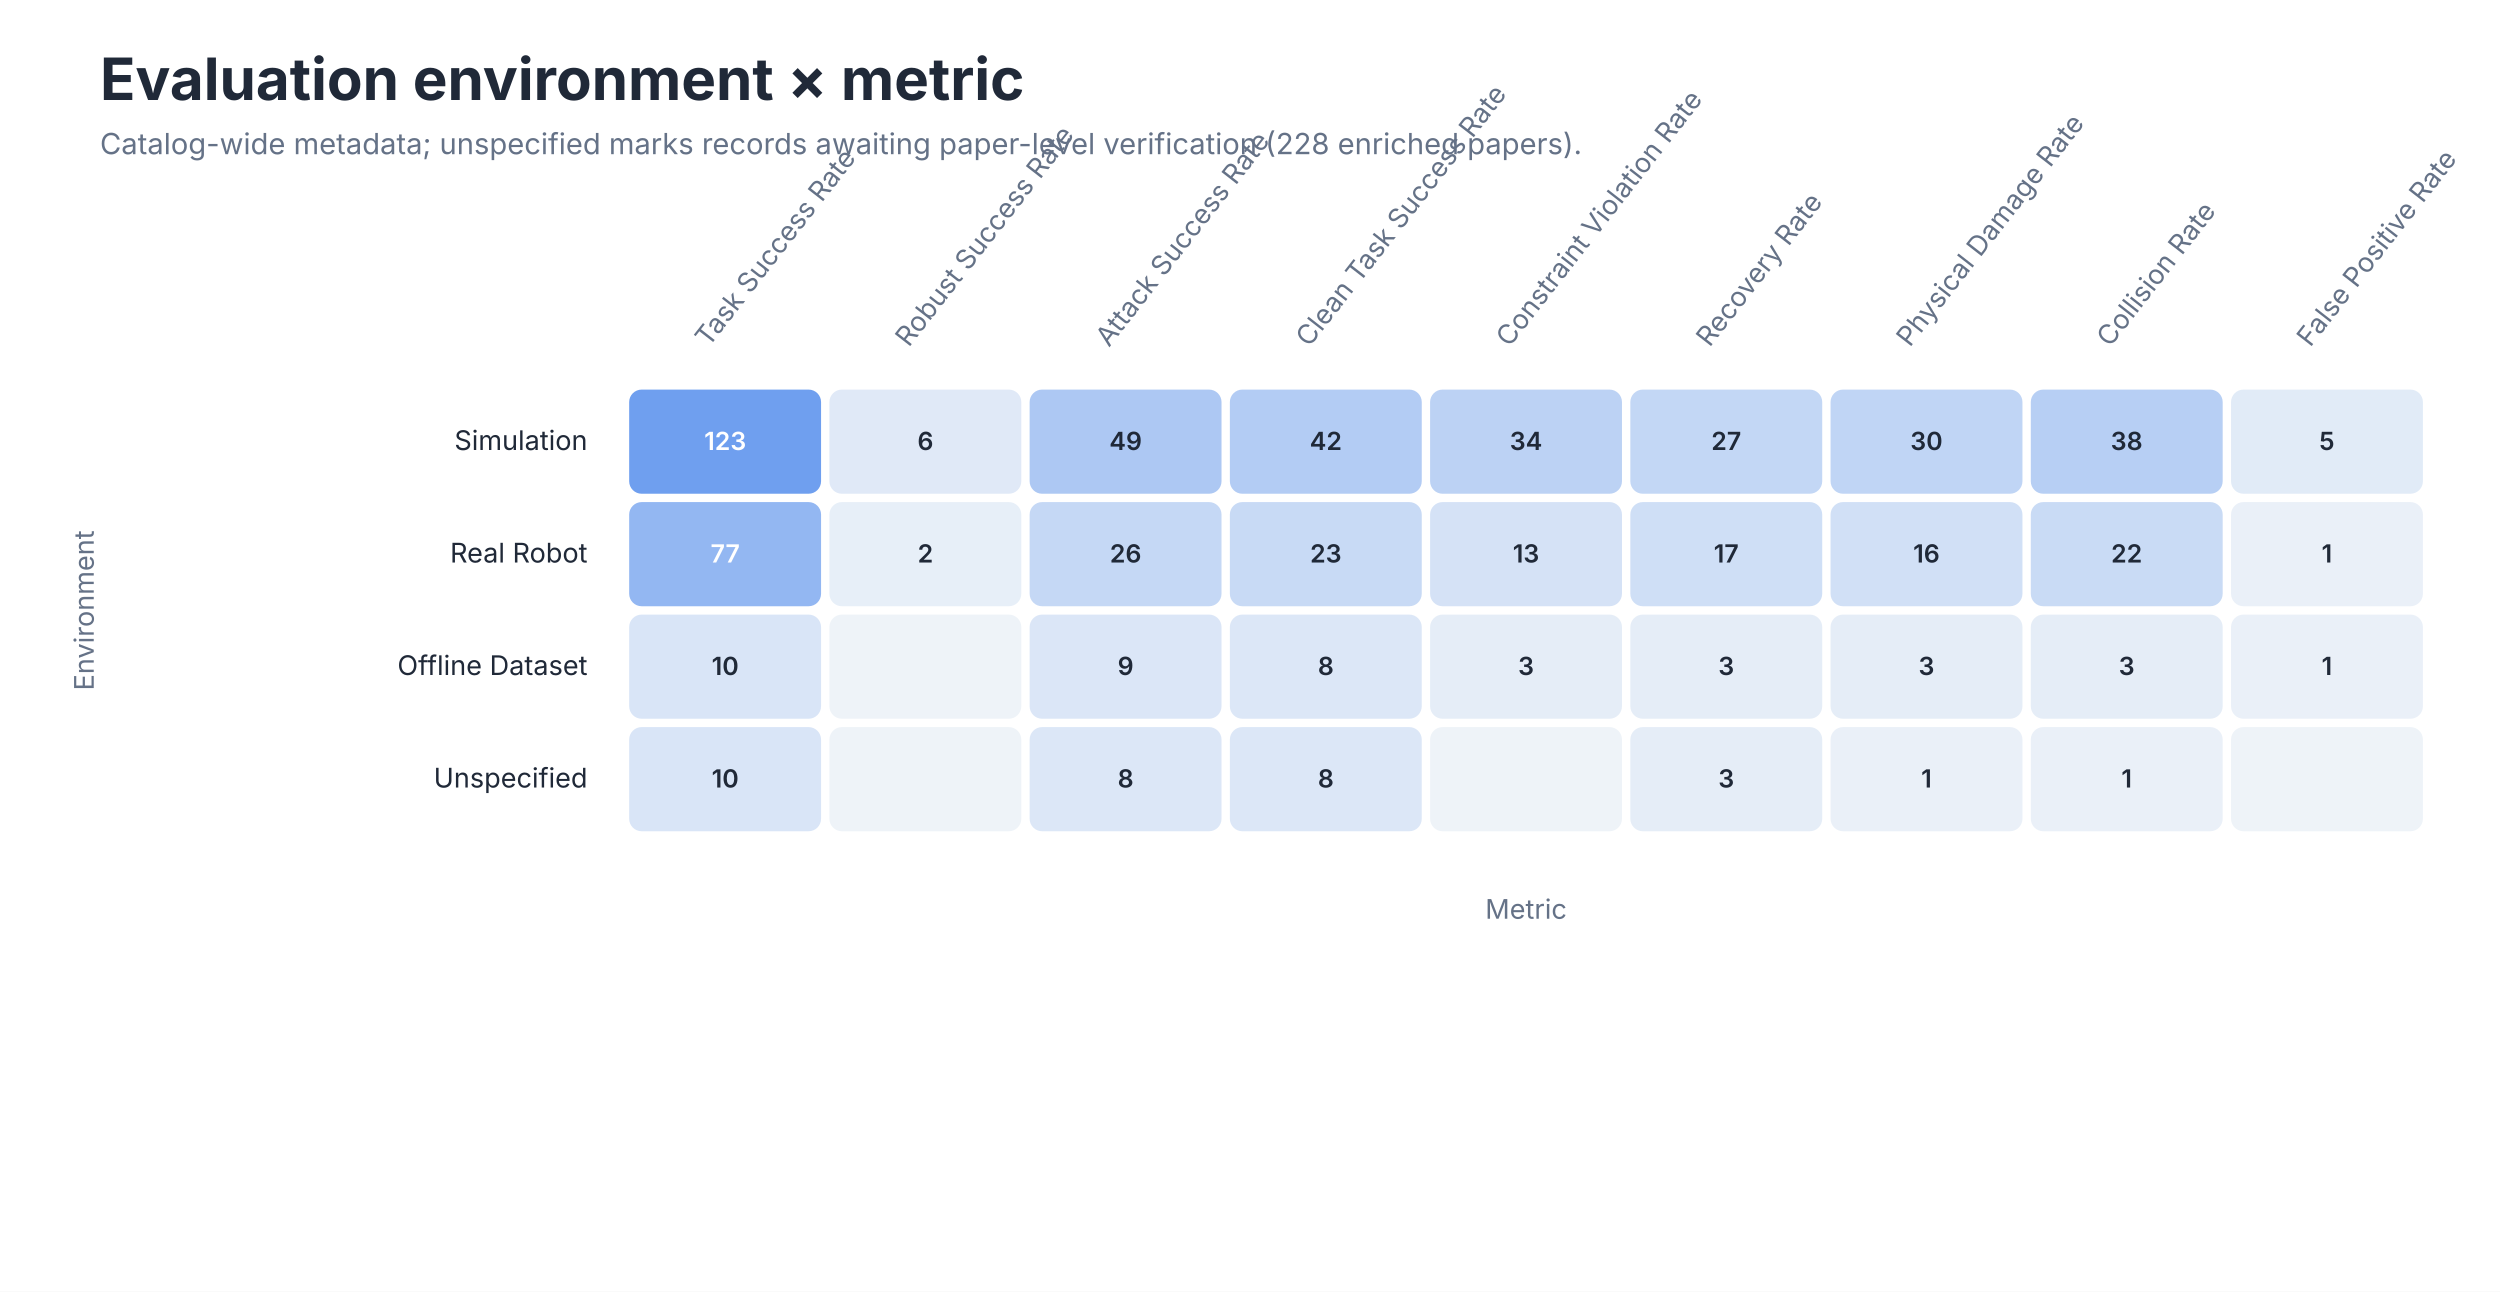
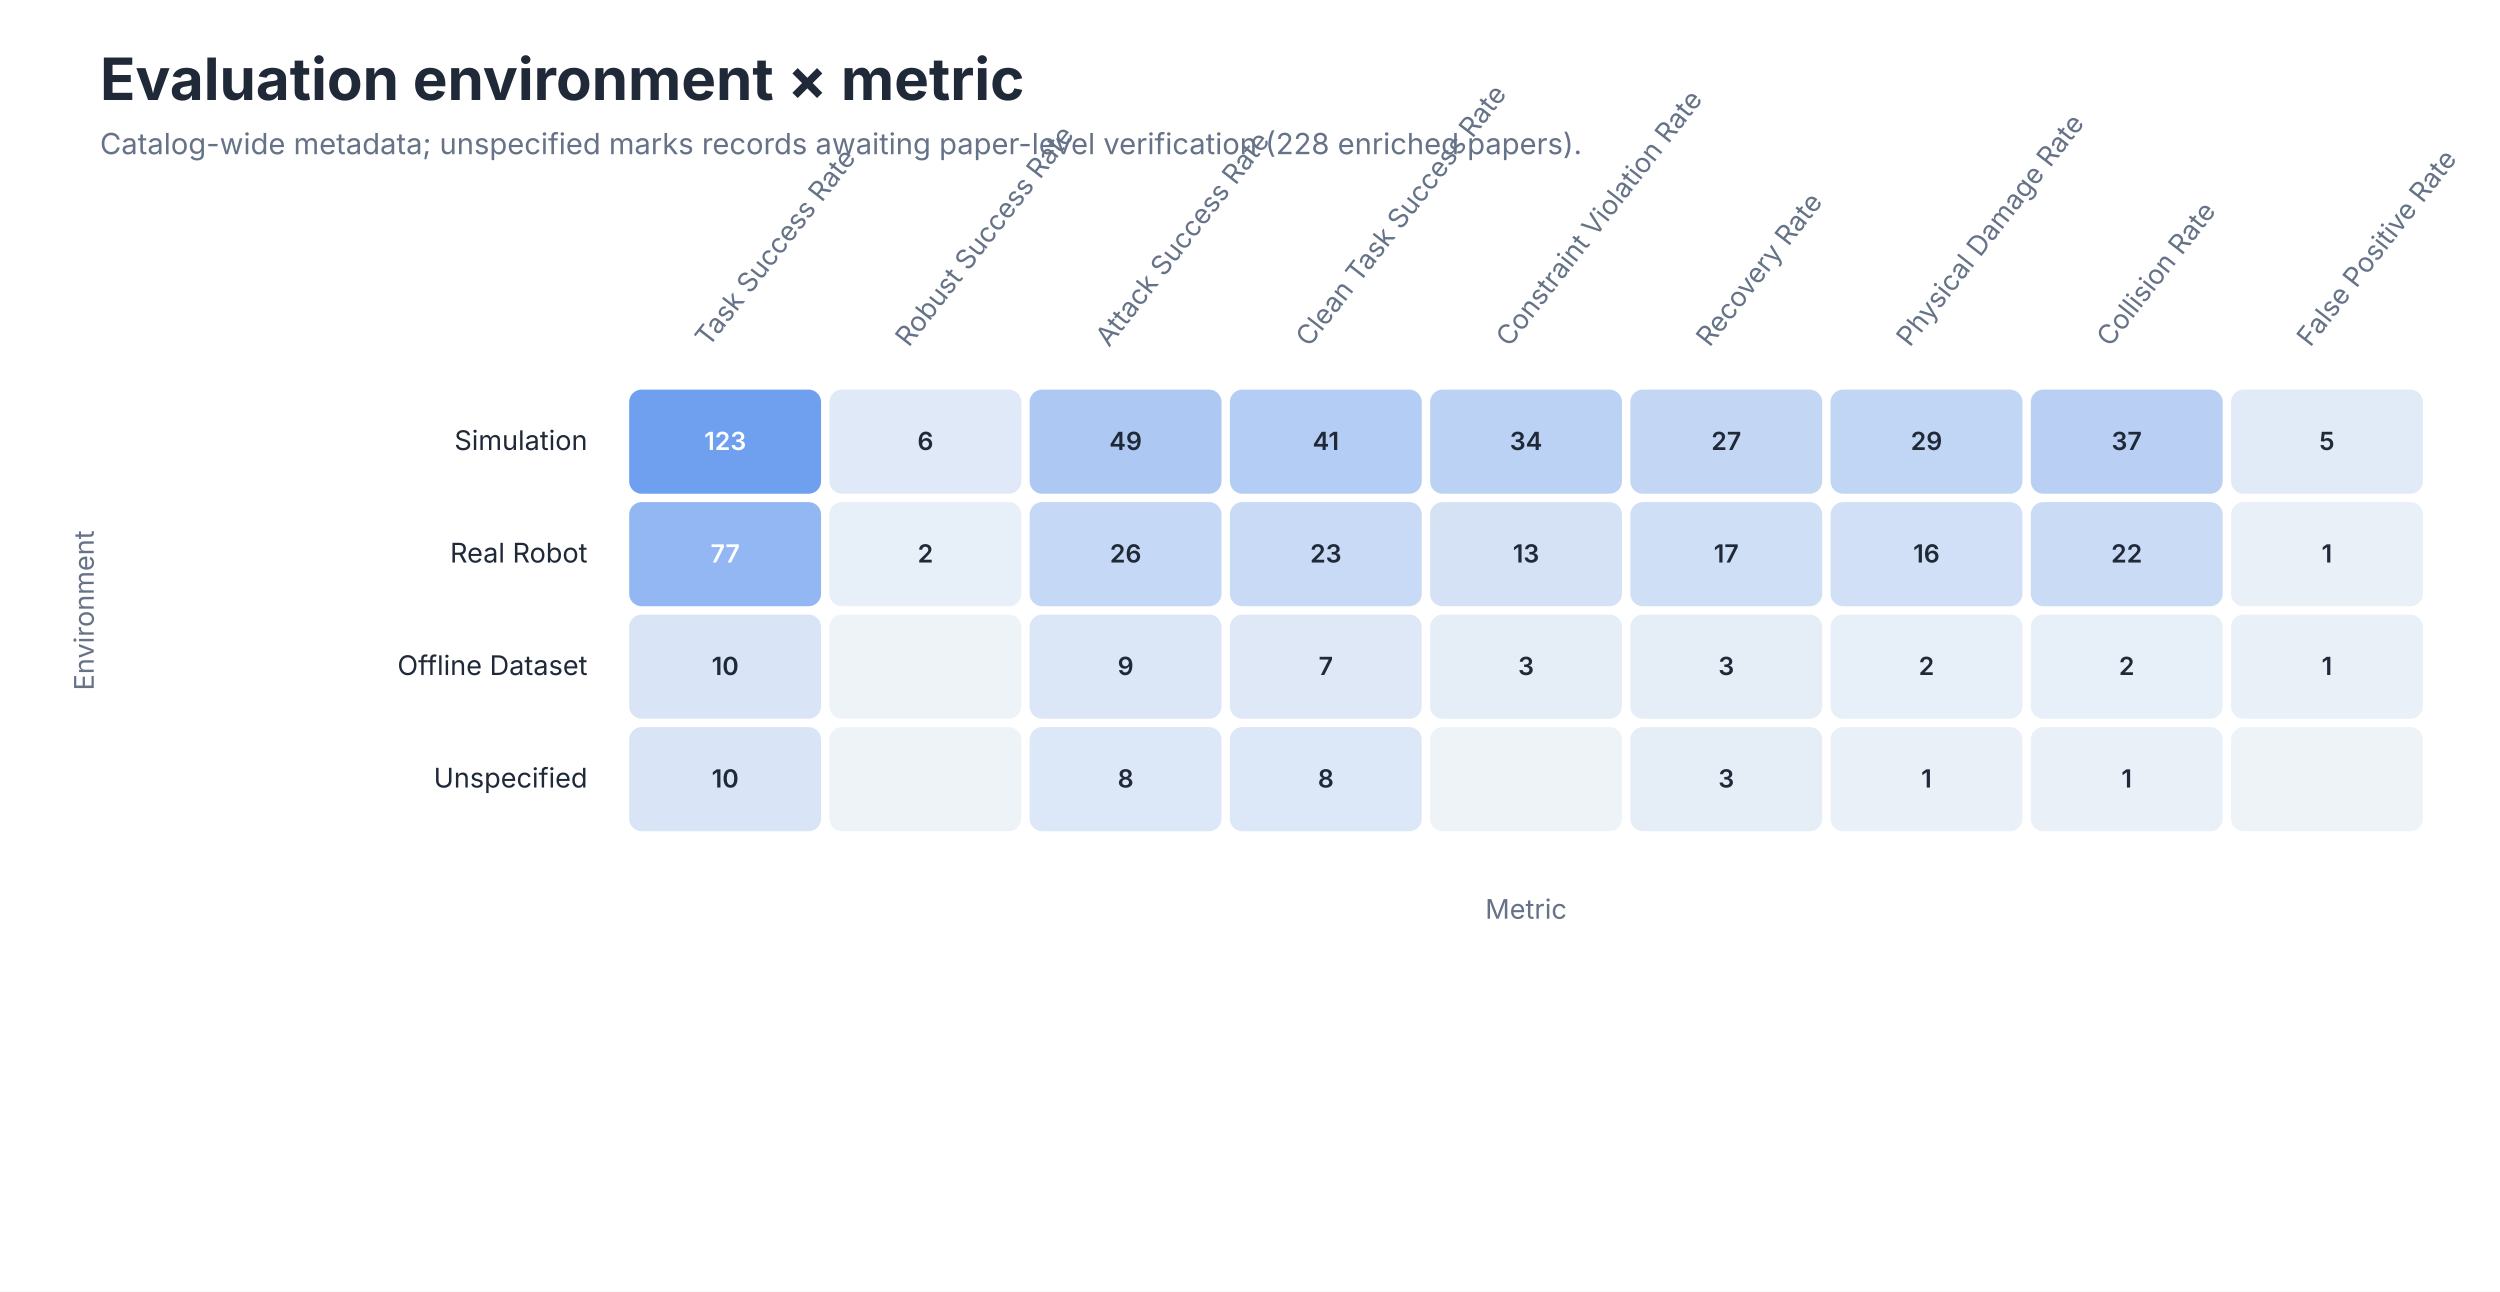
<svg xmlns="http://www.w3.org/2000/svg" role="img" aria-labelledby="title desc" viewBox="0 0 1200 620">
  <style>
text { font-family: -apple-system, BlinkMacSystemFont, 'Segoe UI', sans-serif; }
.title { font-size: 28px; font-weight: 650; fill: #202938; }
.subtitle { font-size: 14px; fill: #657287; }
.axis { font-size: 13px; fill: #657287; }
.label { font-size: 13px; fill: #202938; }
.small { font-size: 11px; fill: #657287; }
</style>
  <rect width="1200" height="620" fill="#FFFFFF" />
  <text class="title" x="48" y="48">Evaluation environment × metric</text>
  <text class="subtitle" x="48" y="74">Catalog-wide metadata; unspecified marks records awaiting paper-level verification (228 enriched papers).</text>
  <text class="axis" text-anchor="start" transform="translate(340.1 167) rotate(-52)">Task Success Rate</text>
  <text class="axis" text-anchor="start" transform="translate(436.2 167) rotate(-52)">Robust Success Rate</text>
  <text class="axis" text-anchor="start" transform="translate(532.3 167) rotate(-52)">Attack Success Rate</text>
  <text class="axis" text-anchor="start" transform="translate(628.4 167) rotate(-52)">Clean Task Success Rate</text>
  <text class="axis" text-anchor="start" transform="translate(724.5 167) rotate(-52)">Constraint Violation Rate</text>
  <text class="axis" text-anchor="start" transform="translate(820.6 167) rotate(-52)">Recovery Rate</text>
  <text class="axis" text-anchor="start" transform="translate(916.7 167) rotate(-52)">Physical Damage Rate</text>
  <text class="axis" text-anchor="start" transform="translate(1012.8 167) rotate(-52)">Collision Rate</text>
  <text class="axis" text-anchor="start" transform="translate(1108.9 167) rotate(-52)">False Positive Rate</text>
  <text class="label" x="282" y="216.0" text-anchor="end">Simulation</text>
  <rect x="302.0" y="187" width="92.111" height="50" rx="6" fill="#6F9FEF" />
  <text x="348.1" y="216.0" text-anchor="middle" font-size="12" font-weight="600" fill="#FFFFFF">123</text>
  <rect x="398.111" y="187" width="92.111" height="50" rx="6" fill="#E0E9F7" />
  <text x="444.2" y="216.0" text-anchor="middle" font-size="12" font-weight="600" fill="#202938">6</text>
  <rect x="494.222" y="187" width="92.111" height="50" rx="6" fill="#ADC8F3" />
  <text x="540.3" y="216.0" text-anchor="middle" font-size="12" font-weight="600" fill="#202938">49</text>
-   <rect x="590.333" y="187" width="92.111" height="50" rx="6" fill="#B3CCF4" />
-   <text x="636.4" y="216.0" text-anchor="middle" font-size="12" font-weight="600" fill="#202938">42</text>
+   <rect x="590.333" y="187" width="92.111" height="50" rx="6" fill="#B4CDF4" />
+   <text x="636.4" y="216.0" text-anchor="middle" font-size="12" font-weight="600" fill="#202938">41</text>
  <rect x="686.444" y="187" width="92.111" height="50" rx="6" fill="#BCD2F4" />
  <text x="732.5" y="216.0" text-anchor="middle" font-size="12" font-weight="600" fill="#202938">34</text>
  <rect x="782.556" y="187" width="92.111" height="50" rx="6" fill="#C3D7F5" />
  <text x="828.6" y="216.0" text-anchor="middle" font-size="12" font-weight="600" fill="#202938">27</text>
-   <rect x="878.667" y="187" width="92.111" height="50" rx="6" fill="#C0D5F5" />
-   <text x="924.7" y="216.0" text-anchor="middle" font-size="12" font-weight="600" fill="#202938">30</text>
-   <rect x="974.778" y="187" width="92.111" height="50" rx="6" fill="#B7CFF4" />
-   <text x="1020.8" y="216.0" text-anchor="middle" font-size="12" font-weight="600" fill="#202938">38</text>
+   <rect x="878.667" y="187" width="92.111" height="50" rx="6" fill="#C1D5F5" />
+   <text x="924.7" y="216.0" text-anchor="middle" font-size="12" font-weight="600" fill="#202938">29</text>
+   <rect x="974.778" y="187" width="92.111" height="50" rx="6" fill="#B9D0F4" />
+   <text x="1020.8" y="216.0" text-anchor="middle" font-size="12" font-weight="600" fill="#202938">37</text>
  <rect x="1070.889" y="187" width="92.111" height="50" rx="6" fill="#E1EBF7" />
  <text x="1116.9" y="216.0" text-anchor="middle" font-size="12" font-weight="600" fill="#202938">5</text>
  <text class="label" x="282" y="270.0" text-anchor="end">Real Robot</text>
  <rect x="302.0" y="241" width="92.111" height="50" rx="6" fill="#93B7F2" />
  <text x="348.1" y="270.0" text-anchor="middle" font-size="12" font-weight="600" fill="#FFFFFF">77</text>
  <rect x="398.111" y="241" width="92.111" height="50" rx="6" fill="#E7EFF8" />
  <text x="444.2" y="270.0" text-anchor="middle" font-size="12" font-weight="600" fill="#202938">2</text>
  <rect x="494.222" y="241" width="92.111" height="50" rx="6" fill="#C5D8F5" />
  <text x="540.3" y="270.0" text-anchor="middle" font-size="12" font-weight="600" fill="#202938">26</text>
  <rect x="590.333" y="241" width="92.111" height="50" rx="6" fill="#C8DAF5" />
  <text x="636.4" y="270.0" text-anchor="middle" font-size="12" font-weight="600" fill="#202938">23</text>
  <rect x="686.444" y="241" width="92.111" height="50" rx="6" fill="#D5E2F6" />
  <text x="732.5" y="270.0" text-anchor="middle" font-size="12" font-weight="600" fill="#202938">13</text>
  <rect x="782.556" y="241" width="92.111" height="50" rx="6" fill="#CFDFF6" />
  <text x="828.6" y="270.0" text-anchor="middle" font-size="12" font-weight="600" fill="#202938">17</text>
  <rect x="878.667" y="241" width="92.111" height="50" rx="6" fill="#D1E0F6" />
  <text x="924.7" y="270.0" text-anchor="middle" font-size="12" font-weight="600" fill="#202938">16</text>
  <rect x="974.778" y="241" width="92.111" height="50" rx="6" fill="#C9DBF5" />
  <text x="1020.8" y="270.0" text-anchor="middle" font-size="12" font-weight="600" fill="#202938">22</text>
  <rect x="1070.889" y="241" width="92.111" height="50" rx="6" fill="#EAF0F8" />
  <text x="1116.9" y="270.0" text-anchor="middle" font-size="12" font-weight="600" fill="#202938">1</text>
  <text class="label" x="282" y="324.0" text-anchor="end">Offline Dataset</text>
  <rect x="302.0" y="295" width="92.111" height="50" rx="6" fill="#D9E5F7" />
  <text x="348.1" y="324.0" text-anchor="middle" font-size="12" font-weight="600" fill="#202938">10</text>
  <rect x="398.111" y="295" width="92.111" height="50" rx="6" fill="#EEF3F8" />
  <text x="444.2" y="324.0" text-anchor="middle" font-size="12" font-weight="600" fill="#202938" />
  <rect x="494.222" y="295" width="92.111" height="50" rx="6" fill="#DBE6F7" />
  <text x="540.3" y="324.0" text-anchor="middle" font-size="12" font-weight="600" fill="#202938">9</text>
-   <rect x="590.333" y="295" width="92.111" height="50" rx="6" fill="#DCE7F7" />
-   <text x="636.4" y="324.0" text-anchor="middle" font-size="12" font-weight="600" fill="#202938">8</text>
+   <rect x="590.333" y="295" width="92.111" height="50" rx="6" fill="#DEE8F7" />
+   <text x="636.4" y="324.0" text-anchor="middle" font-size="12" font-weight="600" fill="#202938">7</text>
  <rect x="686.444" y="295" width="92.111" height="50" rx="6" fill="#E5EDF7" />
  <text x="732.5" y="324.0" text-anchor="middle" font-size="12" font-weight="600" fill="#202938">3</text>
  <rect x="782.556" y="295" width="92.111" height="50" rx="6" fill="#E5EDF7" />
  <text x="828.6" y="324.0" text-anchor="middle" font-size="12" font-weight="600" fill="#202938">3</text>
-   <rect x="878.667" y="295" width="92.111" height="50" rx="6" fill="#E5EDF7" />
-   <text x="924.7" y="324.0" text-anchor="middle" font-size="12" font-weight="600" fill="#202938">3</text>
-   <rect x="974.778" y="295" width="92.111" height="50" rx="6" fill="#E5EDF7" />
-   <text x="1020.8" y="324.0" text-anchor="middle" font-size="12" font-weight="600" fill="#202938">3</text>
+   <rect x="878.667" y="295" width="92.111" height="50" rx="6" fill="#E7EFF8" />
+   <text x="924.7" y="324.0" text-anchor="middle" font-size="12" font-weight="600" fill="#202938">2</text>
+   <rect x="974.778" y="295" width="92.111" height="50" rx="6" fill="#E7EFF8" />
+   <text x="1020.8" y="324.0" text-anchor="middle" font-size="12" font-weight="600" fill="#202938">2</text>
  <rect x="1070.889" y="295" width="92.111" height="50" rx="6" fill="#EAF0F8" />
  <text x="1116.9" y="324.0" text-anchor="middle" font-size="12" font-weight="600" fill="#202938">1</text>
  <text class="label" x="282" y="378.0" text-anchor="end">Unspecified</text>
  <rect x="302.0" y="349" width="92.111" height="50" rx="6" fill="#D9E5F7" />
  <text x="348.1" y="378.0" text-anchor="middle" font-size="12" font-weight="600" fill="#202938">10</text>
  <rect x="398.111" y="349" width="92.111" height="50" rx="6" fill="#EEF3F8" />
  <text x="444.2" y="378.0" text-anchor="middle" font-size="12" font-weight="600" fill="#202938" />
  <rect x="494.222" y="349" width="92.111" height="50" rx="6" fill="#DCE7F7" />
  <text x="540.3" y="378.0" text-anchor="middle" font-size="12" font-weight="600" fill="#202938">8</text>
  <rect x="590.333" y="349" width="92.111" height="50" rx="6" fill="#DCE7F7" />
  <text x="636.4" y="378.0" text-anchor="middle" font-size="12" font-weight="600" fill="#202938">8</text>
  <rect x="686.444" y="349" width="92.111" height="50" rx="6" fill="#EEF3F8" />
  <text x="732.5" y="378.0" text-anchor="middle" font-size="12" font-weight="600" fill="#202938" />
  <rect x="782.556" y="349" width="92.111" height="50" rx="6" fill="#E5EDF7" />
  <text x="828.6" y="378.0" text-anchor="middle" font-size="12" font-weight="600" fill="#202938">3</text>
  <rect x="878.667" y="349" width="92.111" height="50" rx="6" fill="#EAF0F8" />
  <text x="924.7" y="378.0" text-anchor="middle" font-size="12" font-weight="600" fill="#202938">1</text>
  <rect x="974.778" y="349" width="92.111" height="50" rx="6" fill="#EAF0F8" />
  <text x="1020.8" y="378.0" text-anchor="middle" font-size="12" font-weight="600" fill="#202938">1</text>
  <rect x="1070.889" y="349" width="92.111" height="50" rx="6" fill="#EEF3F8" />
  <text x="1116.9" y="378.0" text-anchor="middle" font-size="12" font-weight="600" fill="#202938" />
  <text class="axis" x="732.5" y="441" text-anchor="middle">Metric</text>
  <text class="axis" transform="translate(45 293.0) rotate(-90)" text-anchor="middle">Environment</text>
</svg>
